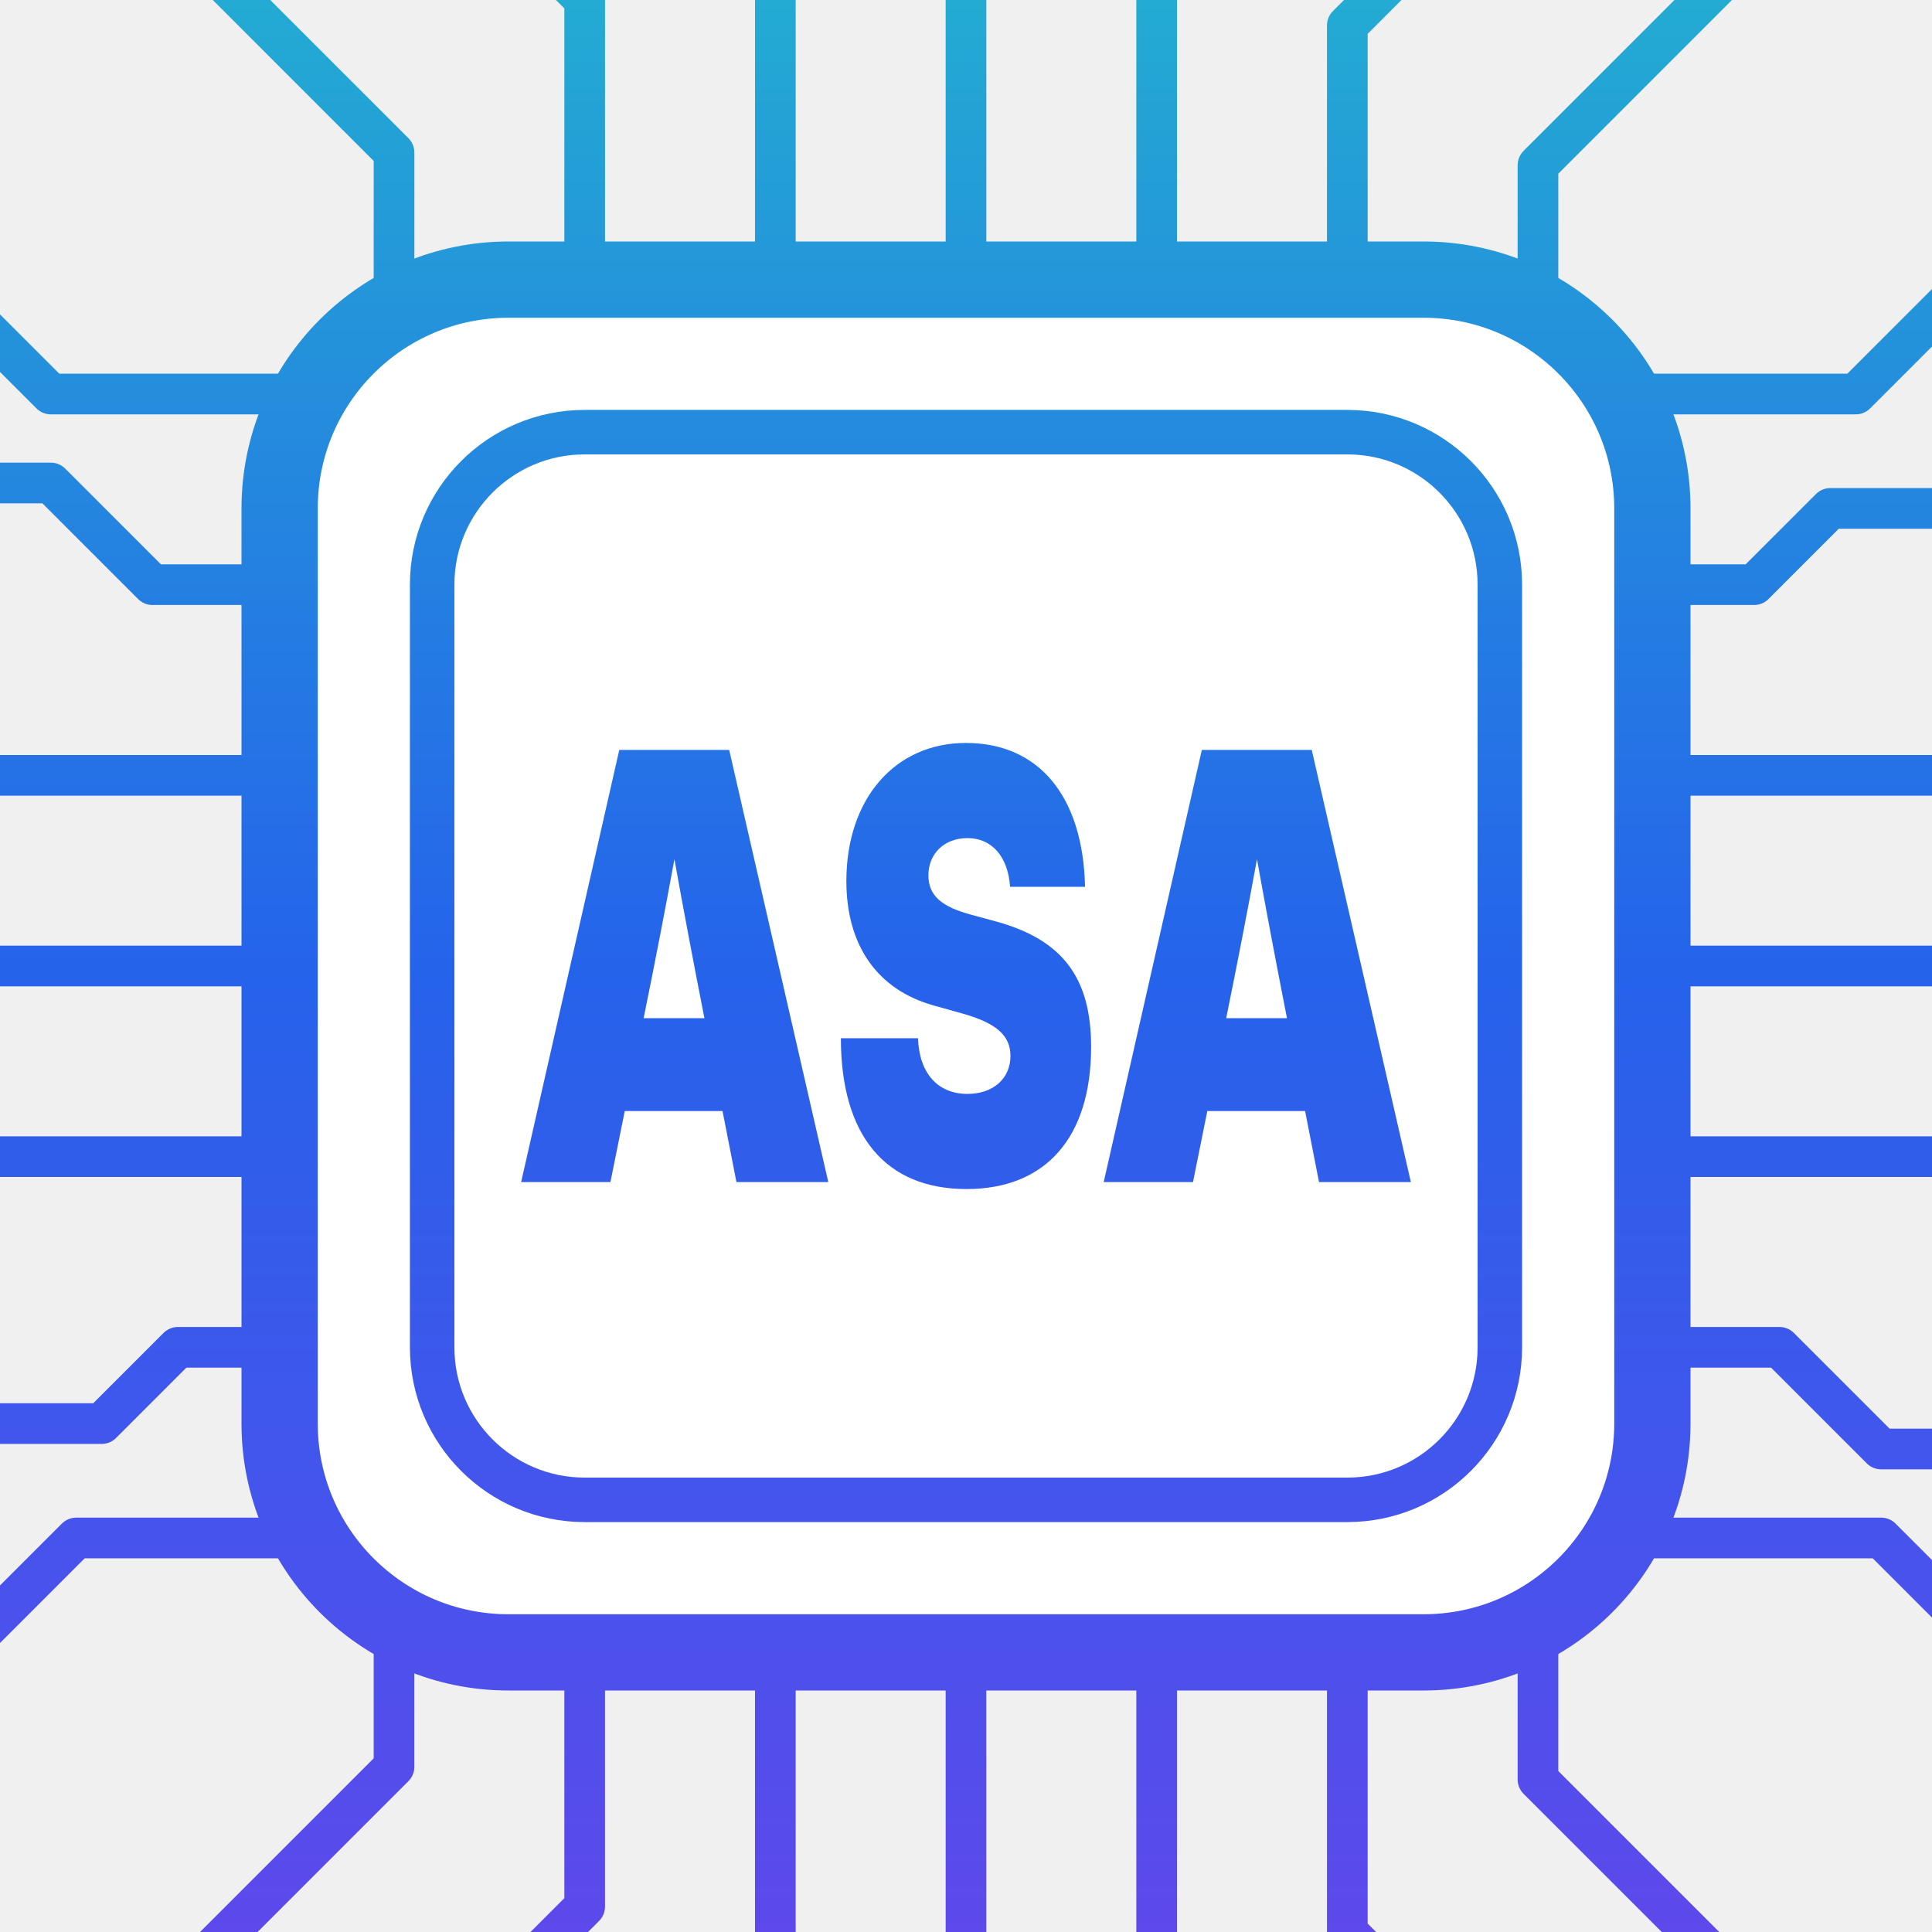
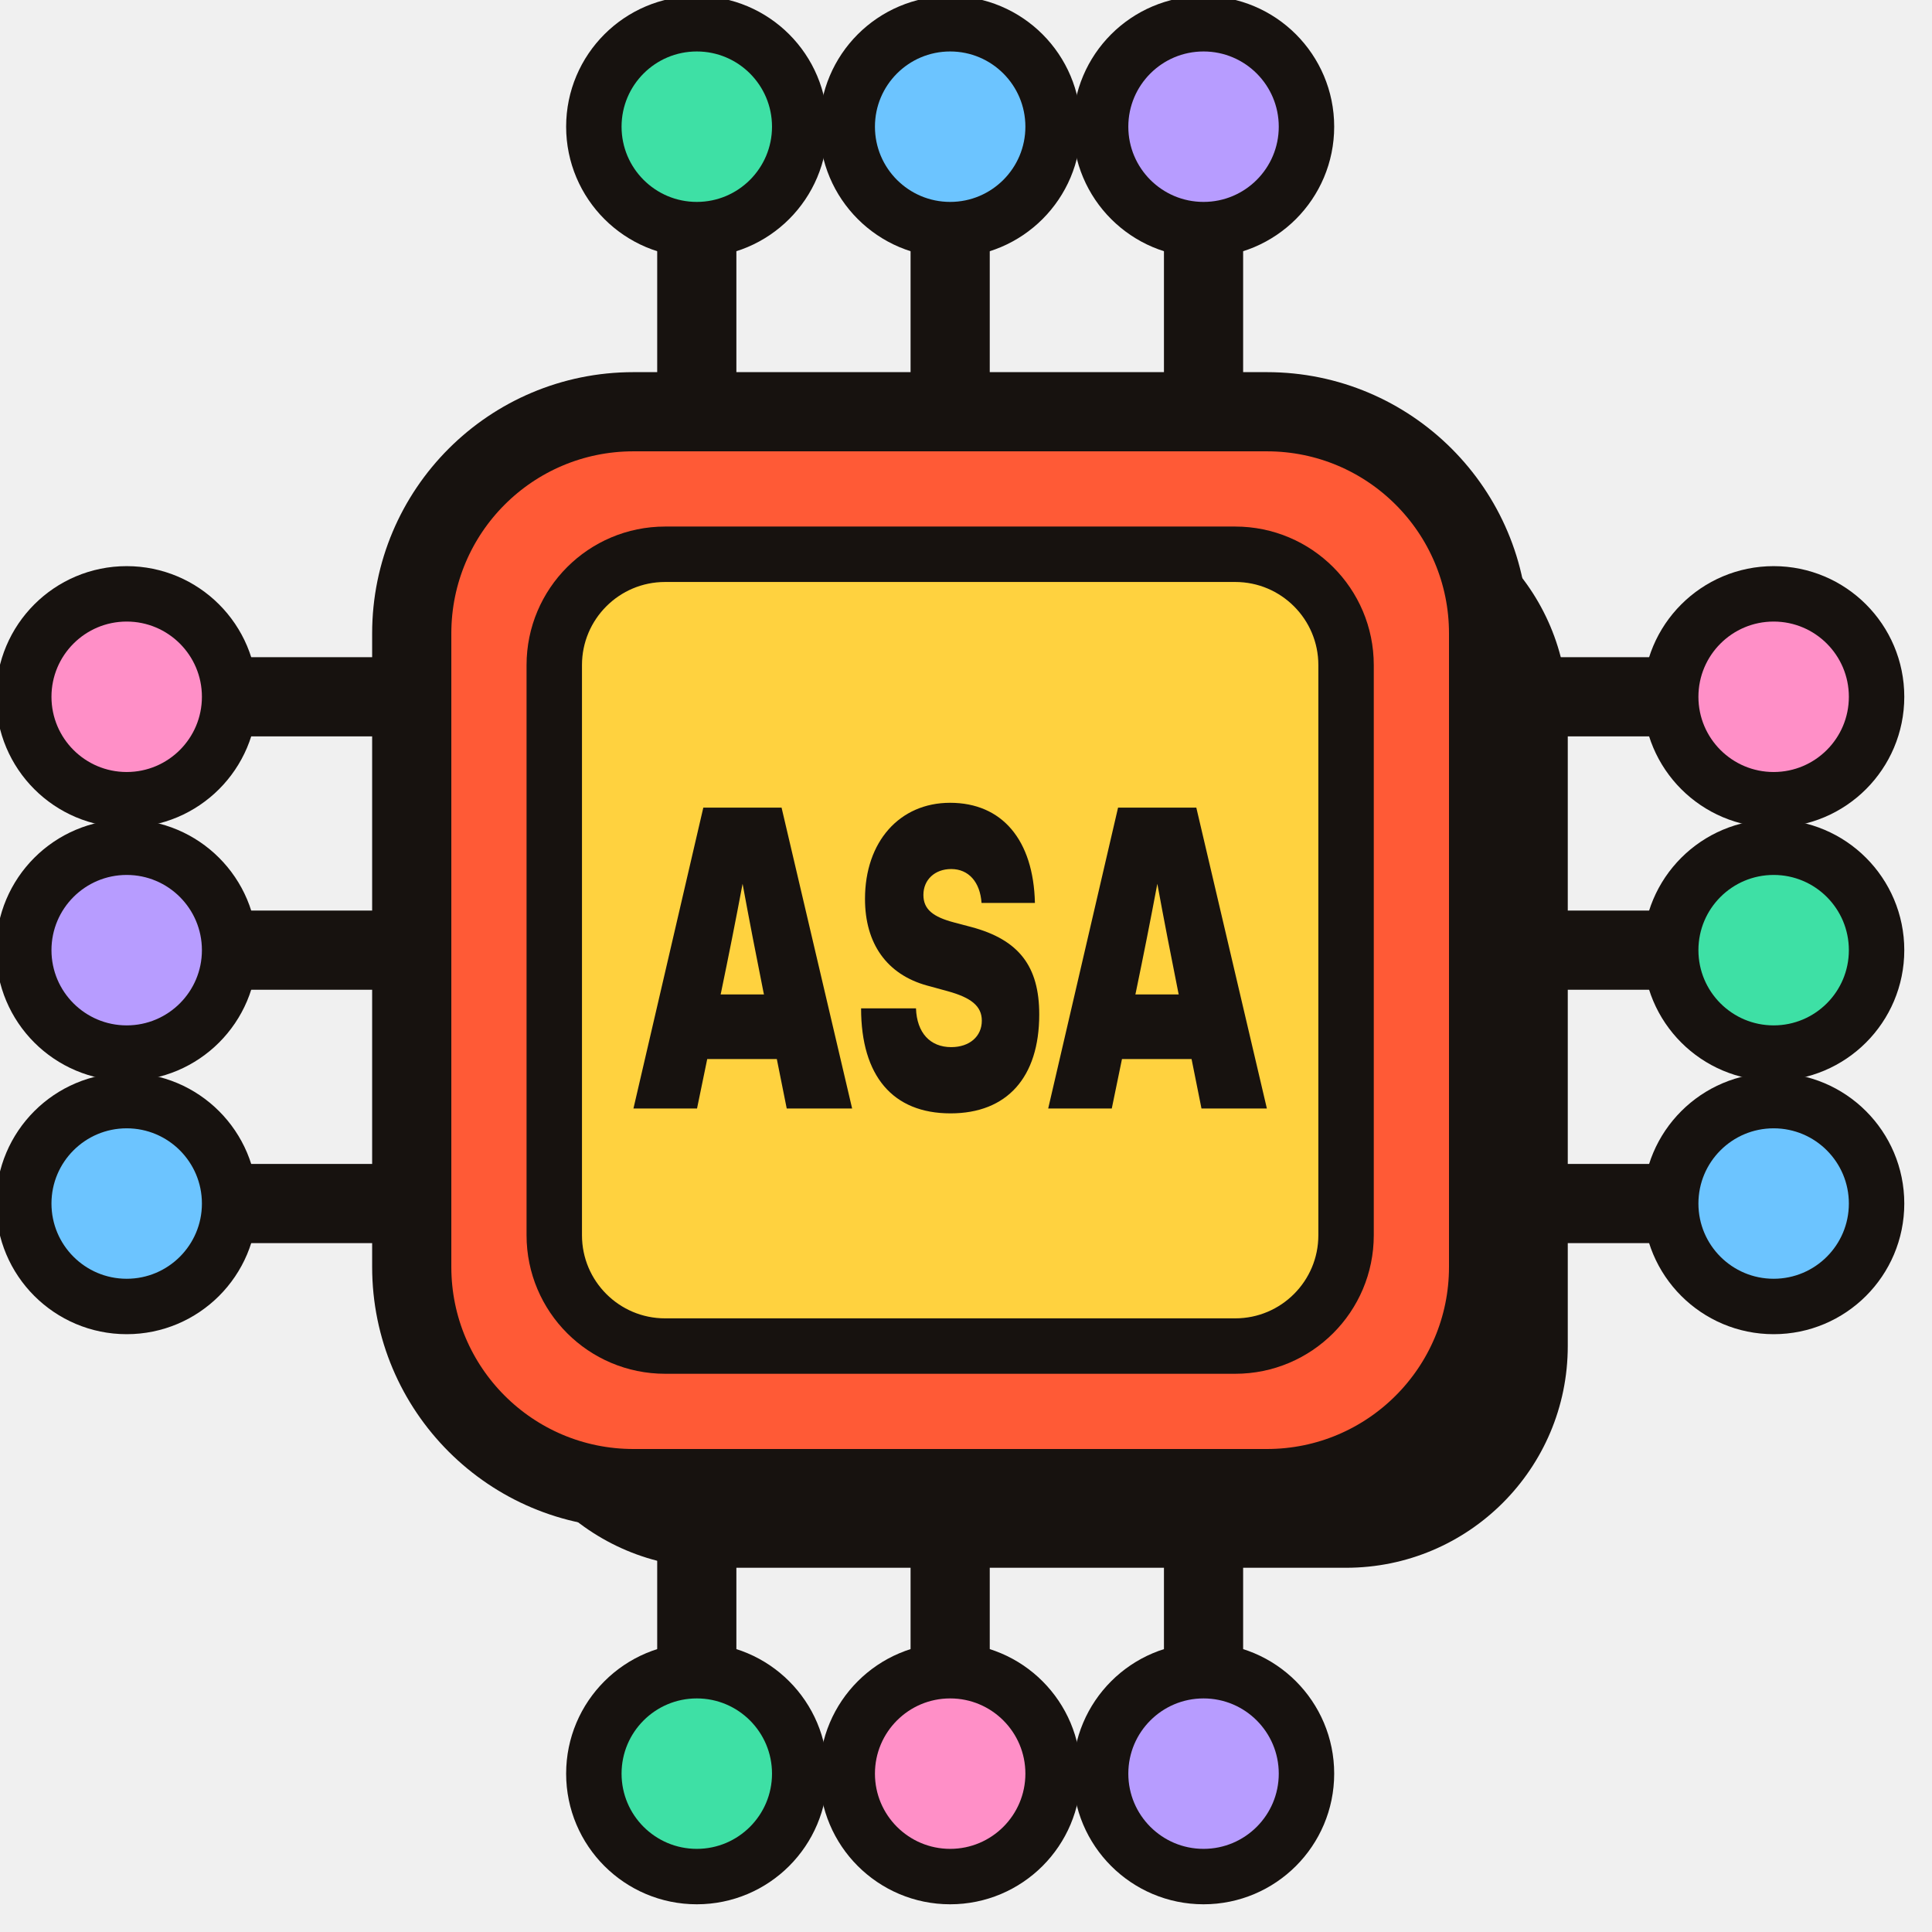
- <svg xmlns="http://www.w3.org/2000/svg" viewBox="52 52 152 152">
-   <defs>
-     <linearGradient id="g" gradientUnits="userSpaceOnUse" x1="0" y1="10" x2="0" y2="246">
-       <stop offset="0" stop-color="#22D3C5" />
-       <stop offset=".5" stop-color="#2563EB" />
-       <stop offset="1" stop-color="#7C3AED" />
-     </linearGradient>
-   </defs>
-   <path d="M83 74 L83 64 L69 50 L69 32" fill="none" stroke="url(#g)" stroke-width="3.2" stroke-linecap="round" stroke-linejoin="round" />
-   <rect x="63.5" y="26.5" width="11" height="11" rx="2.5" fill="url(#g)" />
-   <path d="M98 74 L98 52 L90 44 L90 30" fill="none" stroke="url(#g)" stroke-width="3.2" stroke-linecap="round" stroke-linejoin="round" />
-   <circle cx="90" cy="30" r="4.6" fill="#fff" stroke="url(#g)" stroke-width="3" />
-   <path d="M113 74 L113 66 L113 66 L113 26" fill="none" stroke="url(#g)" stroke-width="3.2" stroke-linecap="round" stroke-linejoin="round" />
-   <rect x="108" y="21" width="10" height="10" rx="2" fill="#fff" stroke="url(#g)" stroke-width="3" />
-   <path d="M128 74 L128 44 L128 44 L128 22" fill="none" stroke="url(#g)" stroke-width="3.2" stroke-linecap="round" stroke-linejoin="round" />
-   <circle cx="128" cy="22" r="4.6" fill="#fff" stroke="url(#g)" stroke-width="3" />
-   <path d="M143 74 L143 62 L143 62 L143 28" fill="none" stroke="url(#g)" stroke-width="3.2" stroke-linecap="round" stroke-linejoin="round" />
-   <rect x="137.5" y="22.5" width="11" height="11" rx="2.5" fill="url(#g)" />
-   <path d="M158 74 L158 54 L168 44 L168 28" fill="none" stroke="url(#g)" stroke-width="3.2" stroke-linecap="round" stroke-linejoin="round" />
-   <rect x="163" y="23" width="10" height="10" rx="2" fill="#fff" stroke="url(#g)" stroke-width="3" />
-   <path d="M173 74 L173 65 L189 49 L189 27" fill="none" stroke="url(#g)" stroke-width="3.2" stroke-linecap="round" stroke-linejoin="round" />
-   <circle cx="189" cy="27" r="4.6" fill="#fff" stroke="url(#g)" stroke-width="3" />
-   <path d="M182 83 L198 83 L210 71 L220 71" fill="none" stroke="url(#g)" stroke-width="3.2" stroke-linecap="round" stroke-linejoin="round" />
-   <circle cx="220" cy="71" r="4.6" fill="#fff" stroke="url(#g)" stroke-width="3" />
-   <path d="M182 98 L190 98 L196 92 L226 92" fill="none" stroke="url(#g)" stroke-width="3.2" stroke-linecap="round" stroke-linejoin="round" />
-   <rect x="221" y="87" width="10" height="10" rx="2" fill="#fff" stroke="url(#g)" stroke-width="3" />
-   <path d="M182 113 L208 113 L208 113 L218 113" fill="none" stroke="url(#g)" stroke-width="3.2" stroke-linecap="round" stroke-linejoin="round" />
-   <rect x="212.5" y="107.5" width="11" height="11" rx="2.5" fill="url(#g)" />
-   <path d="M182 128 L194 128 L194 128 L232 128" fill="none" stroke="url(#g)" stroke-width="3.2" stroke-linecap="round" stroke-linejoin="round" />
-   <circle cx="232" cy="128" r="4.6" fill="#fff" stroke="url(#g)" stroke-width="3" />
-   <path d="M182 143 L212 143 L212 143 L220 143" fill="none" stroke="url(#g)" stroke-width="3.2" stroke-linecap="round" stroke-linejoin="round" />
-   <rect x="215" y="138" width="10" height="10" rx="2" fill="#fff" stroke="url(#g)" stroke-width="3" />
-   <path d="M182 158 L192 158 L200 166 L230 166" fill="none" stroke="url(#g)" stroke-width="3.2" stroke-linecap="round" stroke-linejoin="round" />
-   <rect x="224.5" y="160.5" width="11" height="11" rx="2.5" fill="url(#g)" />
-   <path d="M182 173 L200 173 L214 187 L224 187" fill="none" stroke="url(#g)" stroke-width="3.2" stroke-linecap="round" stroke-linejoin="round" />
-   <rect x="219" y="182" width="10" height="10" rx="2" fill="#fff" stroke="url(#g)" stroke-width="3" />
-   <path d="M173 182 L173 192 L187 206 L187 224" fill="none" stroke="url(#g)" stroke-width="3.2" stroke-linecap="round" stroke-linejoin="round" />
-   <rect x="181.5" y="218.5" width="11" height="11" rx="2.5" fill="url(#g)" />
-   <path d="M158 182 L158 204 L166 212 L166 226" fill="none" stroke="url(#g)" stroke-width="3.2" stroke-linecap="round" stroke-linejoin="round" />
-   <circle cx="166" cy="226" r="4.6" fill="#fff" stroke="url(#g)" stroke-width="3" />
-   <path d="M143 182 L143 190 L143 190 L143 230" fill="none" stroke="url(#g)" stroke-width="3.2" stroke-linecap="round" stroke-linejoin="round" />
-   <rect x="138" y="225" width="10" height="10" rx="2" fill="#fff" stroke="url(#g)" stroke-width="3" />
-   <path d="M128 182 L128 212 L128 212 L128 234" fill="none" stroke="url(#g)" stroke-width="3.2" stroke-linecap="round" stroke-linejoin="round" />
-   <circle cx="128" cy="234" r="4.6" fill="#fff" stroke="url(#g)" stroke-width="3" />
-   <path d="M113 182 L113 194 L113 194 L113 228" fill="none" stroke="url(#g)" stroke-width="3.2" stroke-linecap="round" stroke-linejoin="round" />
-   <rect x="107.5" y="222.5" width="11" height="11" rx="2.5" fill="url(#g)" />
-   <path d="M98 182 L98 202 L88 212 L88 228" fill="none" stroke="url(#g)" stroke-width="3.2" stroke-linecap="round" stroke-linejoin="round" />
-   <rect x="83" y="223" width="10" height="10" rx="2" fill="#fff" stroke="url(#g)" stroke-width="3" />
-   <path d="M83 182 L83 191 L67 207 L67 229" fill="none" stroke="url(#g)" stroke-width="3.2" stroke-linecap="round" stroke-linejoin="round" />
-   <circle cx="67" cy="229" r="4.6" fill="#fff" stroke="url(#g)" stroke-width="3" />
-   <path d="M74 173 L58 173 L46 185 L36 185" fill="none" stroke="url(#g)" stroke-width="3.2" stroke-linecap="round" stroke-linejoin="round" />
-   <circle cx="36" cy="185" r="4.6" fill="#fff" stroke="url(#g)" stroke-width="3" />
-   <path d="M74 158 L66 158 L60 164 L30 164" fill="none" stroke="url(#g)" stroke-width="3.2" stroke-linecap="round" stroke-linejoin="round" />
-   <rect x="25" y="159" width="10" height="10" rx="2" fill="#fff" stroke="url(#g)" stroke-width="3" />
-   <path d="M74 143 L48 143 L48 143 L38 143" fill="none" stroke="url(#g)" stroke-width="3.2" stroke-linecap="round" stroke-linejoin="round" />
-   <rect x="32.5" y="137.5" width="11" height="11" rx="2.5" fill="url(#g)" />
-   <path d="M74 128 L62 128 L62 128 L24 128" fill="none" stroke="url(#g)" stroke-width="3.2" stroke-linecap="round" stroke-linejoin="round" />
-   <circle cx="24" cy="128" r="4.6" fill="#fff" stroke="url(#g)" stroke-width="3" />
-   <path d="M74 113 L44 113 L44 113 L36 113" fill="none" stroke="url(#g)" stroke-width="3.2" stroke-linecap="round" stroke-linejoin="round" />
-   <rect x="31" y="108" width="10" height="10" rx="2" fill="#fff" stroke="url(#g)" stroke-width="3" />
-   <path d="M74 98 L64 98 L56 90 L26 90" fill="none" stroke="url(#g)" stroke-width="3.2" stroke-linecap="round" stroke-linejoin="round" />
-   <rect x="20.5" y="84.5" width="11" height="11" rx="2.5" fill="url(#g)" />
-   <path d="M74 83 L56 83 L42 69 L32 69" fill="none" stroke="url(#g)" stroke-width="3.2" stroke-linecap="round" stroke-linejoin="round" />
-   <rect x="27" y="64" width="10" height="10" rx="2" fill="#fff" stroke="url(#g)" stroke-width="3" />
-   <rect x="74" y="74" width="108" height="108" rx="18" fill="#fff" stroke="url(#g)" stroke-width="6" />
-   <rect x="86" y="86" width="84" height="84" rx="12" fill="none" stroke="url(#g)" stroke-width="3.5" />
-   <path fill="url(#g)" d="M93.0 145.0H100.026L101.154 139.409H108.844L109.94 145.0H117.167L109.369 111.0H100.721ZM102.636 132.107 102.698 131.811C103.532 127.703 104.304 123.733 105.06 119.603C105.802 123.733 106.558 127.703 107.361 131.811L107.423 132.107ZM128.039 145.548C134.277 145.548 137.844 141.486 137.844 134.366C137.844 128.936 135.605 125.923 130.324 124.486L128.471 123.984C126.077 123.345 125.043 122.478 125.043 120.858C125.043 119.146 126.309 117.937 128.116 117.937C130.031 117.937 131.312 119.397 131.467 121.77H137.366C137.211 114.651 133.737 110.452 127.992 110.452C122.402 110.452 118.588 114.856 118.588 121.314C118.588 126.357 120.997 129.848 125.444 131.103L127.73 131.742C130.324 132.472 131.498 133.431 131.498 135.074C131.498 136.854 130.139 138.063 128.116 138.063C125.784 138.063 124.317 136.443 124.224 133.682H118.156C118.156 141.326 121.661 145.548 128.039 145.548ZM138.833 145.0H145.859L146.986 139.409H154.677L155.773 145.0H163L155.202 111.0H146.554ZM148.469 132.107 148.531 131.811C149.364 127.703 150.137 123.733 150.893 119.603C151.634 123.733 152.391 127.703 153.194 131.811L153.256 132.107Z" />
+ <svg xmlns="http://www.w3.org/2000/svg" viewBox="4 4 122 122">
+   <path d="M48 30 L48 12" stroke="#17120f" stroke-width="5" stroke-linecap="round" />
+   <circle cx="48" cy="12" r="6.5" fill="#3ee0a5" stroke="#17120f" stroke-width="3.5" />
+   <path d="M64 30 L64 12" stroke="#17120f" stroke-width="5" stroke-linecap="round" />
+   <circle cx="64" cy="12" r="6.5" fill="#6cc4ff" stroke="#17120f" stroke-width="3.5" />
+   <path d="M80 30 L80 12" stroke="#17120f" stroke-width="5" stroke-linecap="round" />
+   <circle cx="80" cy="12" r="6.5" fill="#b79cff" stroke="#17120f" stroke-width="3.5" />
+   <path d="M98 48 L116 48" stroke="#17120f" stroke-width="5" stroke-linecap="round" />
+   <circle cx="116" cy="48" r="6.5" fill="#ff8fc7" stroke="#17120f" stroke-width="3.5" />
+   <path d="M98 64 L116 64" stroke="#17120f" stroke-width="5" stroke-linecap="round" />
+   <circle cx="116" cy="64" r="6.5" fill="#3ee0a5" stroke="#17120f" stroke-width="3.5" />
+   <path d="M98 80 L116 80" stroke="#17120f" stroke-width="5" stroke-linecap="round" />
+   <circle cx="116" cy="80" r="6.5" fill="#6cc4ff" stroke="#17120f" stroke-width="3.5" />
+   <path d="M80 98 L80 116" stroke="#17120f" stroke-width="5" stroke-linecap="round" />
+   <circle cx="80" cy="116" r="6.5" fill="#b79cff" stroke="#17120f" stroke-width="3.5" />
+   <path d="M64 98 L64 116" stroke="#17120f" stroke-width="5" stroke-linecap="round" />
+   <circle cx="64" cy="116" r="6.5" fill="#ff8fc7" stroke="#17120f" stroke-width="3.5" />
+   <path d="M48 98 L48 116" stroke="#17120f" stroke-width="5" stroke-linecap="round" />
+   <circle cx="48" cy="116" r="6.5" fill="#3ee0a5" stroke="#17120f" stroke-width="3.5" />
+   <path d="M30 80 L12 80" stroke="#17120f" stroke-width="5" stroke-linecap="round" />
+   <circle cx="12" cy="80" r="6.5" fill="#6cc4ff" stroke="#17120f" stroke-width="3.5" />
+   <path d="M30 64 L12 64" stroke="#17120f" stroke-width="5" stroke-linecap="round" />
+   <circle cx="12" cy="64" r="6.5" fill="#b79cff" stroke="#17120f" stroke-width="3.5" />
+   <path d="M30 48 L12 48" stroke="#17120f" stroke-width="5" stroke-linecap="round" />
+   <circle cx="12" cy="48" r="6.5" fill="#ff8fc7" stroke="#17120f" stroke-width="3.5" />
+   <rect x="35" y="35" width="68" height="68" rx="14" fill="#17120f" />
+   <rect x="30" y="30" width="68" height="68" rx="14" fill="#ff5a36" stroke="#17120f" stroke-width="5" />
+   <rect x="39" y="39" width="50" height="50" rx="7" fill="#ffd23f" stroke="#17120f" stroke-width="3.5" />
+   <path fill="#17120f" d="M44.0 74.0H48.015L48.659 70.876H53.054L53.68 74.0H57.81L53.354 55.0H48.412ZM49.506 66.795 49.542 66.63C50.018 64.334 50.459 62.115 50.892 59.807C51.315 62.115 51.748 64.334 52.206 66.63L52.242 66.795ZM64.022 74.306C67.587 74.306 69.625 72.036 69.625 68.058C69.625 65.023 68.346 63.34 65.328 62.536L64.269 62.256C62.901 61.899 62.31 61.414 62.31 60.509C62.31 59.552 63.034 58.877 64.066 58.877C65.16 58.877 65.893 59.693 65.981 61.019H69.352C69.264 57.04 67.278 54.694 63.996 54.694C60.801 54.694 58.622 57.155 58.622 60.764C58.622 63.582 59.998 65.533 62.54 66.234L63.846 66.591C65.328 66.999 65.999 67.535 65.999 68.453C65.999 69.448 65.222 70.123 64.066 70.123C62.734 70.123 61.895 69.218 61.842 67.675H58.375C58.375 71.947 60.378 74.306 64.022 74.306ZM70.19 74.0H74.205L74.849 70.876H79.244L79.87 74.0H84.0L79.544 55.0H74.602ZM75.696 66.795 75.732 66.63C76.208 64.334 76.649 62.115 77.082 59.807C77.505 62.115 77.938 64.334 78.397 66.63L78.432 66.795Z" />
</svg>
